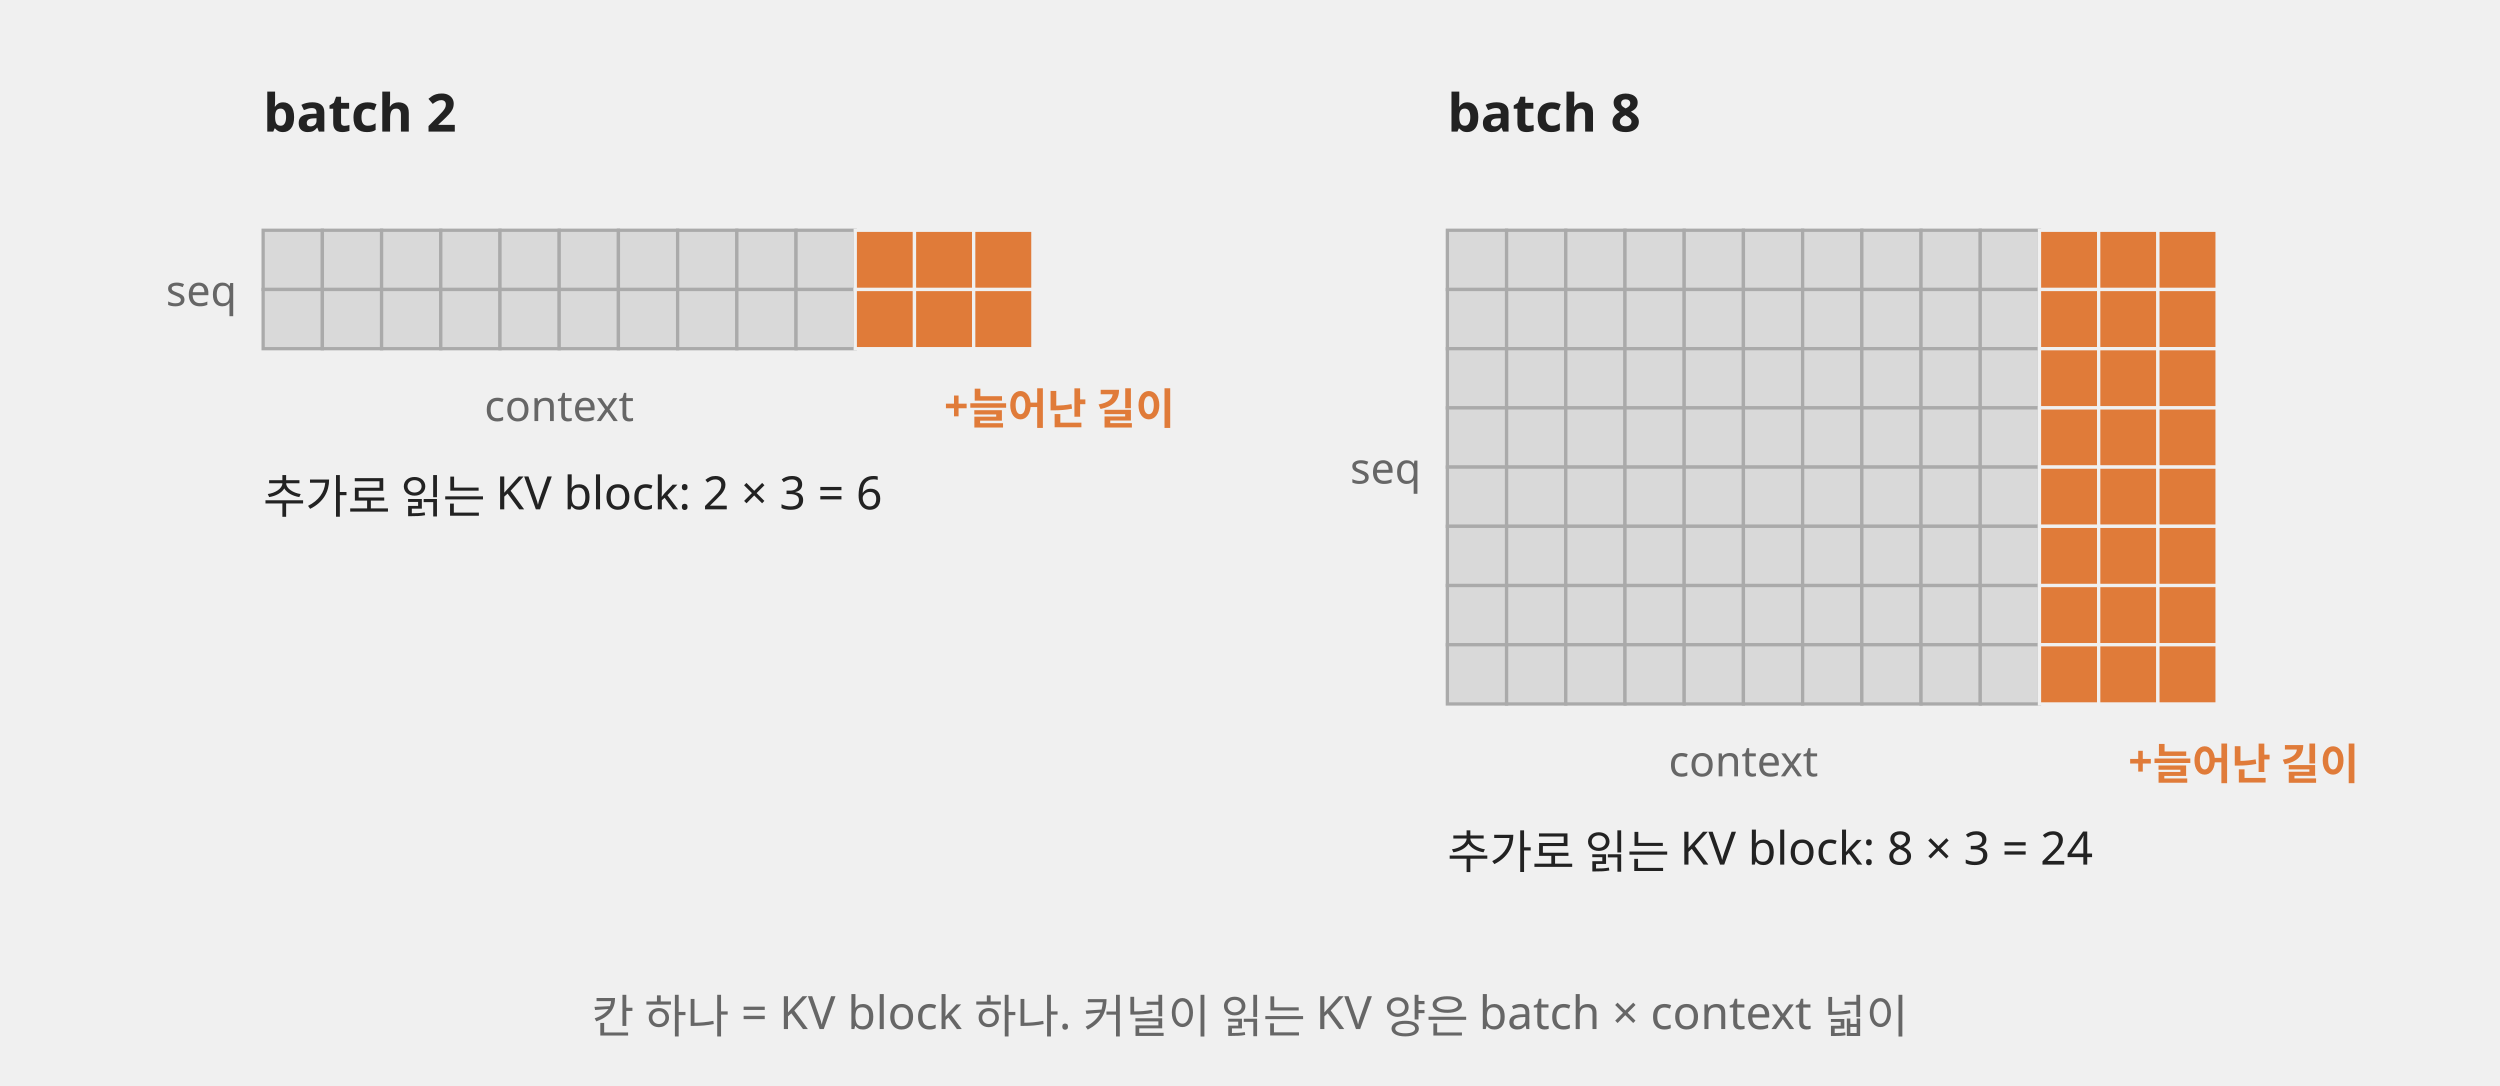
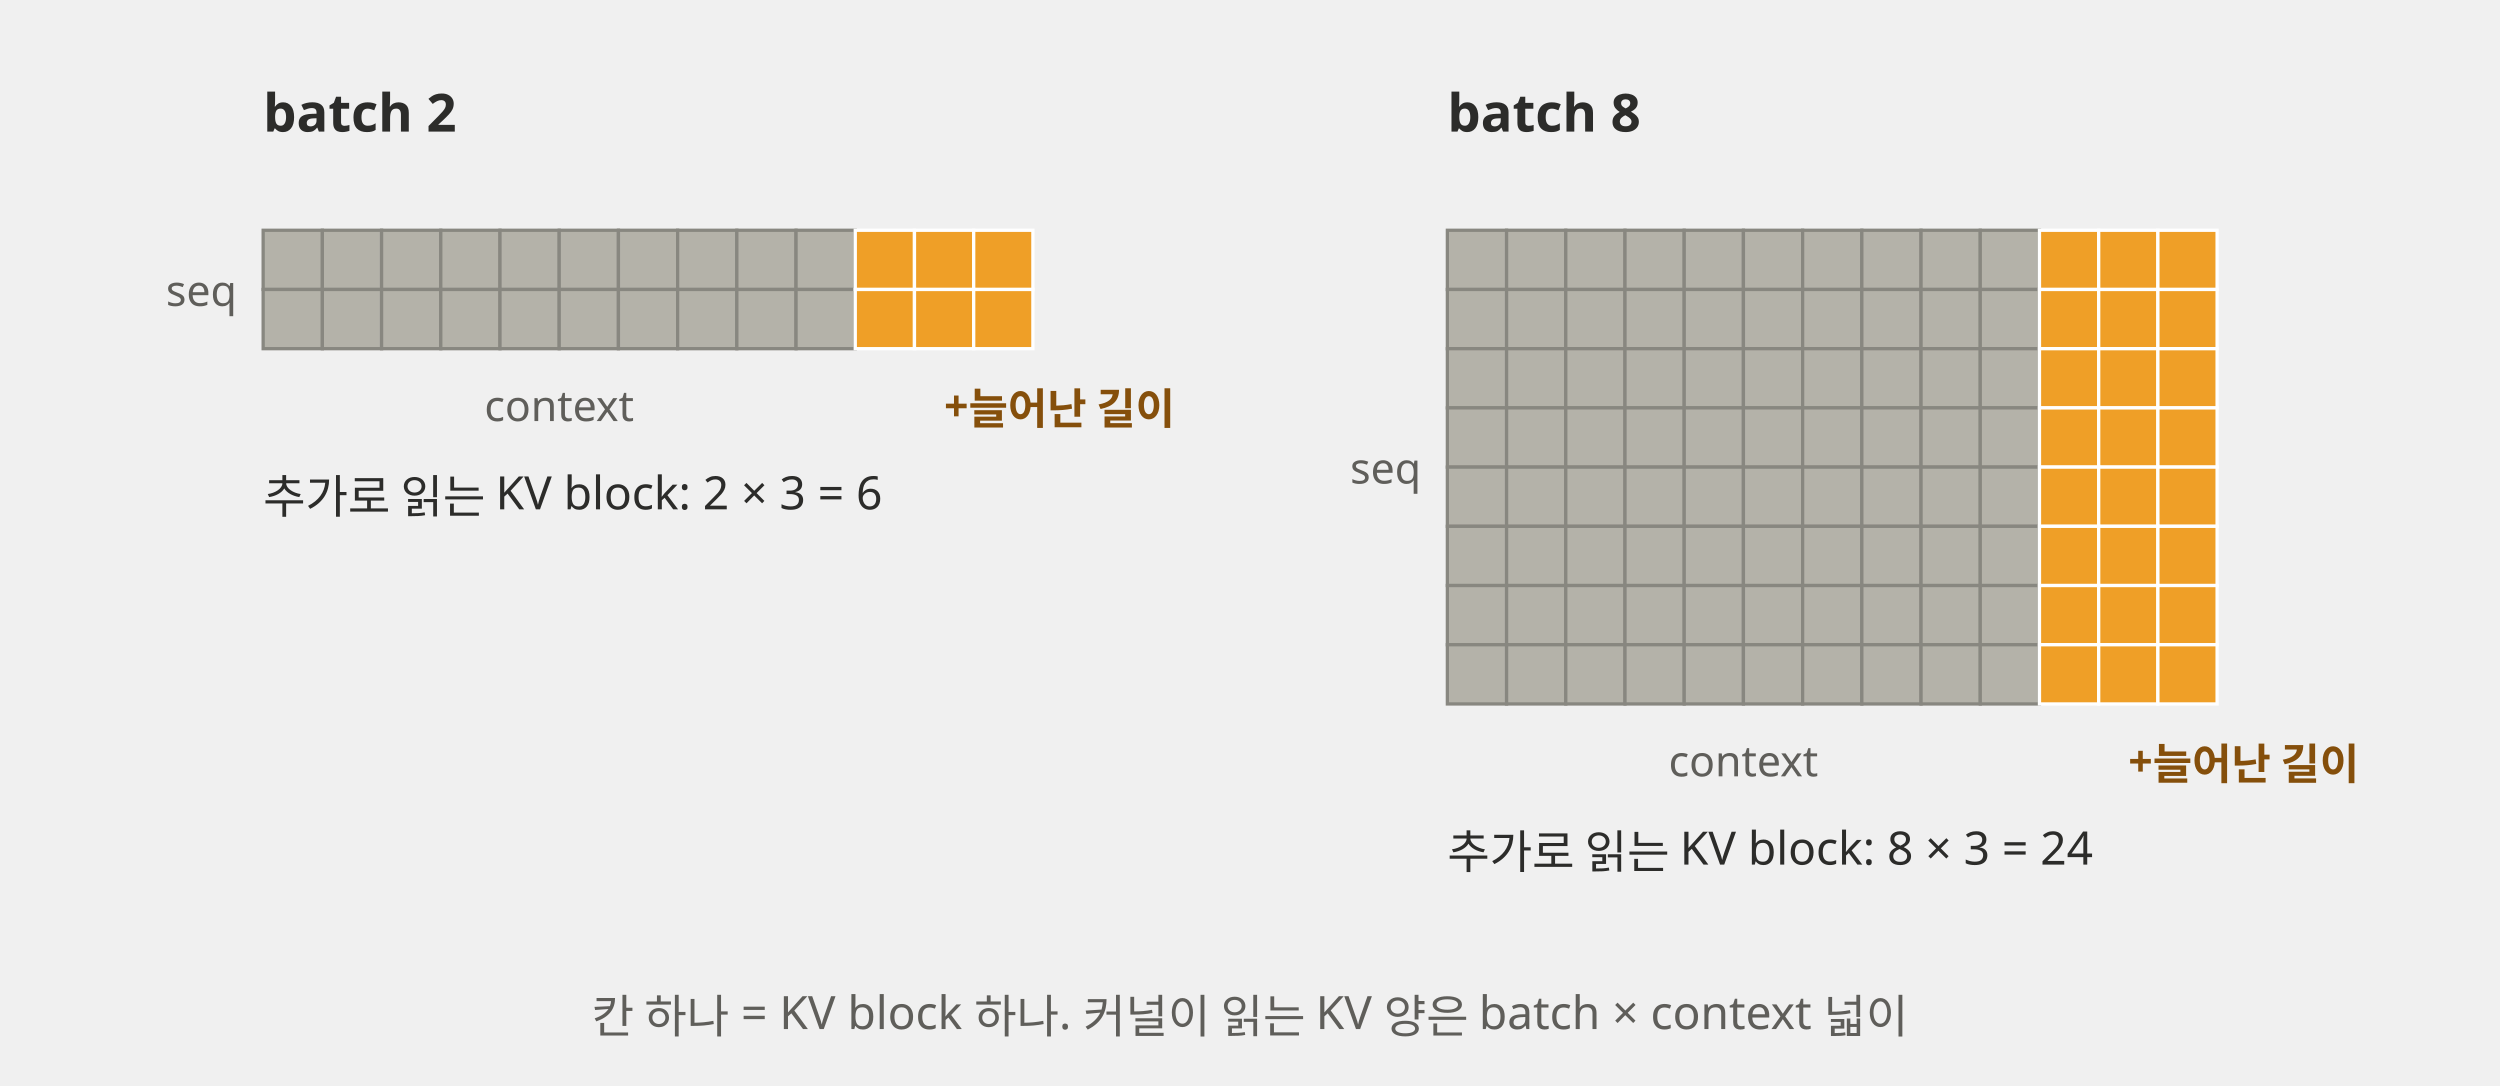
<svg xmlns="http://www.w3.org/2000/svg" viewBox="0 0 760 330" role="img" aria-label="context가 같은 길이만큼 늘 때 batch 2는 KV block 6개, batch 8은 24개를 더 읽는다">
  <defs>
    <pattern id="hatch" width="6" height="6" patternUnits="userSpaceOnUse" patternTransform="rotate(45)">
-       <line x1="0" y1="0" x2="0" y2="6" stroke="#bbb" stroke-width="2" />
+       <line x1="0" y1="0" x2="0" y2="6" stroke="#B4B2A9" stroke-width="2" />
    </pattern>
  </defs>
-   <style>text{font-family: 'Pretendard', 'Apple SD Gothic Neo', 'Noto Sans KR', 'Segoe UI', system-ui, -apple-system, sans-serif;fill:#222} .sub{fill:#666}</style>
+   <style>text{font-family: 'Pretendard', 'Apple SD Gothic Neo', 'Noto Sans KR', 'Segoe UI', system-ui, -apple-system, sans-serif;fill:#2C2C2A} .sub{fill:#5F5E5A}</style>
  <text x="80" y="40" font-size="16" text-anchor="start" font-weight="bold">batch 2</text>
-   <rect x="80" y="70" width="18" height="18" fill="#d9d9d9" stroke="#aaa" stroke-width="1" />
-   <rect x="98" y="70" width="18" height="18" fill="#d9d9d9" stroke="#aaa" stroke-width="1" />
-   <rect x="116" y="70" width="18" height="18" fill="#d9d9d9" stroke="#aaa" stroke-width="1" />
-   <rect x="134" y="70" width="18" height="18" fill="#d9d9d9" stroke="#aaa" stroke-width="1" />
-   <rect x="152" y="70" width="18" height="18" fill="#d9d9d9" stroke="#aaa" stroke-width="1" />
-   <rect x="170" y="70" width="18" height="18" fill="#d9d9d9" stroke="#aaa" stroke-width="1" />
-   <rect x="188" y="70" width="18" height="18" fill="#d9d9d9" stroke="#aaa" stroke-width="1" />
-   <rect x="206" y="70" width="18" height="18" fill="#d9d9d9" stroke="#aaa" stroke-width="1" />
-   <rect x="224" y="70" width="18" height="18" fill="#d9d9d9" stroke="#aaa" stroke-width="1" />
-   <rect x="242" y="70" width="18" height="18" fill="#d9d9d9" stroke="#aaa" stroke-width="1" />
-   <rect x="80" y="88" width="18" height="18" fill="#d9d9d9" stroke="#aaa" stroke-width="1" />
-   <rect x="98" y="88" width="18" height="18" fill="#d9d9d9" stroke="#aaa" stroke-width="1" />
-   <rect x="116" y="88" width="18" height="18" fill="#d9d9d9" stroke="#aaa" stroke-width="1" />
-   <rect x="134" y="88" width="18" height="18" fill="#d9d9d9" stroke="#aaa" stroke-width="1" />
-   <rect x="152" y="88" width="18" height="18" fill="#d9d9d9" stroke="#aaa" stroke-width="1" />
-   <rect x="170" y="88" width="18" height="18" fill="#d9d9d9" stroke="#aaa" stroke-width="1" />
-   <rect x="188" y="88" width="18" height="18" fill="#d9d9d9" stroke="#aaa" stroke-width="1" />
-   <rect x="206" y="88" width="18" height="18" fill="#d9d9d9" stroke="#aaa" stroke-width="1" />
-   <rect x="224" y="88" width="18" height="18" fill="#d9d9d9" stroke="#aaa" stroke-width="1" />
-   <rect x="242" y="88" width="18" height="18" fill="#d9d9d9" stroke="#aaa" stroke-width="1" />
-   <rect x="260" y="70" width="18" height="18" fill="#e07b39" stroke="#f0f0f0" stroke-width="1" />
-   <rect x="278" y="70" width="18" height="18" fill="#e07b39" stroke="#f0f0f0" stroke-width="1" />
-   <rect x="296" y="70" width="18" height="18" fill="#e07b39" stroke="#f0f0f0" stroke-width="1" />
-   <rect x="260" y="88" width="18" height="18" fill="#e07b39" stroke="#f0f0f0" stroke-width="1" />
-   <rect x="278" y="88" width="18" height="18" fill="#e07b39" stroke="#f0f0f0" stroke-width="1" />
-   <rect x="296" y="88" width="18" height="18" fill="#e07b39" stroke="#f0f0f0" stroke-width="1" />
+   <rect x="80" y="70" width="18" height="18" fill="#B4B2A9" stroke="#888780" stroke-width="1" />
+   <rect x="98" y="70" width="18" height="18" fill="#B4B2A9" stroke="#888780" stroke-width="1" />
+   <rect x="116" y="70" width="18" height="18" fill="#B4B2A9" stroke="#888780" stroke-width="1" />
+   <rect x="134" y="70" width="18" height="18" fill="#B4B2A9" stroke="#888780" stroke-width="1" />
+   <rect x="152" y="70" width="18" height="18" fill="#B4B2A9" stroke="#888780" stroke-width="1" />
+   <rect x="170" y="70" width="18" height="18" fill="#B4B2A9" stroke="#888780" stroke-width="1" />
+   <rect x="188" y="70" width="18" height="18" fill="#B4B2A9" stroke="#888780" stroke-width="1" />
+   <rect x="206" y="70" width="18" height="18" fill="#B4B2A9" stroke="#888780" stroke-width="1" />
+   <rect x="224" y="70" width="18" height="18" fill="#B4B2A9" stroke="#888780" stroke-width="1" />
+   <rect x="242" y="70" width="18" height="18" fill="#B4B2A9" stroke="#888780" stroke-width="1" />
+   <rect x="80" y="88" width="18" height="18" fill="#B4B2A9" stroke="#888780" stroke-width="1" />
+   <rect x="98" y="88" width="18" height="18" fill="#B4B2A9" stroke="#888780" stroke-width="1" />
+   <rect x="116" y="88" width="18" height="18" fill="#B4B2A9" stroke="#888780" stroke-width="1" />
+   <rect x="134" y="88" width="18" height="18" fill="#B4B2A9" stroke="#888780" stroke-width="1" />
+   <rect x="152" y="88" width="18" height="18" fill="#B4B2A9" stroke="#888780" stroke-width="1" />
+   <rect x="170" y="88" width="18" height="18" fill="#B4B2A9" stroke="#888780" stroke-width="1" />
+   <rect x="188" y="88" width="18" height="18" fill="#B4B2A9" stroke="#888780" stroke-width="1" />
+   <rect x="206" y="88" width="18" height="18" fill="#B4B2A9" stroke="#888780" stroke-width="1" />
+   <rect x="224" y="88" width="18" height="18" fill="#B4B2A9" stroke="#888780" stroke-width="1" />
+   <rect x="242" y="88" width="18" height="18" fill="#B4B2A9" stroke="#888780" stroke-width="1" />
+   <rect x="260" y="70" width="18" height="18" fill="#EF9F27" stroke="#FFFFFF" stroke-width="1" />
+   <rect x="278" y="70" width="18" height="18" fill="#EF9F27" stroke="#FFFFFF" stroke-width="1" />
+   <rect x="296" y="70" width="18" height="18" fill="#EF9F27" stroke="#FFFFFF" stroke-width="1" />
+   <rect x="260" y="88" width="18" height="18" fill="#EF9F27" stroke="#FFFFFF" stroke-width="1" />
+   <rect x="278" y="88" width="18" height="18" fill="#EF9F27" stroke="#FFFFFF" stroke-width="1" />
+   <rect x="296" y="88" width="18" height="18" fill="#EF9F27" stroke="#FFFFFF" stroke-width="1" />
  <text class="sub" x="72" y="93.0" font-size="13" text-anchor="end">seq</text>
  <text class="sub" x="170.0" y="128" font-size="13" text-anchor="middle">context</text>
-   <text x="287.0" y="128" font-size="13" text-anchor="start" font-weight="bold" style="fill:#e07b39">+늘어난 길이</text>
+   <text x="287.0" y="128" font-size="13" text-anchor="start" font-weight="bold" style="fill:#854F0B">+늘어난 길이</text>
  <text x="80" y="156" font-size="14" text-anchor="start">추가로 읽는 KV block: 2 × 3 = 6</text>
  <text x="440" y="40" font-size="16" text-anchor="start" font-weight="bold">batch 8</text>
-   <rect x="440" y="70" width="18" height="18" fill="#d9d9d9" stroke="#aaa" stroke-width="1" />
-   <rect x="458" y="70" width="18" height="18" fill="#d9d9d9" stroke="#aaa" stroke-width="1" />
-   <rect x="476" y="70" width="18" height="18" fill="#d9d9d9" stroke="#aaa" stroke-width="1" />
-   <rect x="494" y="70" width="18" height="18" fill="#d9d9d9" stroke="#aaa" stroke-width="1" />
-   <rect x="512" y="70" width="18" height="18" fill="#d9d9d9" stroke="#aaa" stroke-width="1" />
-   <rect x="530" y="70" width="18" height="18" fill="#d9d9d9" stroke="#aaa" stroke-width="1" />
-   <rect x="548" y="70" width="18" height="18" fill="#d9d9d9" stroke="#aaa" stroke-width="1" />
-   <rect x="566" y="70" width="18" height="18" fill="#d9d9d9" stroke="#aaa" stroke-width="1" />
-   <rect x="584" y="70" width="18" height="18" fill="#d9d9d9" stroke="#aaa" stroke-width="1" />
-   <rect x="602" y="70" width="18" height="18" fill="#d9d9d9" stroke="#aaa" stroke-width="1" />
-   <rect x="440" y="88" width="18" height="18" fill="#d9d9d9" stroke="#aaa" stroke-width="1" />
-   <rect x="458" y="88" width="18" height="18" fill="#d9d9d9" stroke="#aaa" stroke-width="1" />
-   <rect x="476" y="88" width="18" height="18" fill="#d9d9d9" stroke="#aaa" stroke-width="1" />
-   <rect x="494" y="88" width="18" height="18" fill="#d9d9d9" stroke="#aaa" stroke-width="1" />
-   <rect x="512" y="88" width="18" height="18" fill="#d9d9d9" stroke="#aaa" stroke-width="1" />
-   <rect x="530" y="88" width="18" height="18" fill="#d9d9d9" stroke="#aaa" stroke-width="1" />
-   <rect x="548" y="88" width="18" height="18" fill="#d9d9d9" stroke="#aaa" stroke-width="1" />
-   <rect x="566" y="88" width="18" height="18" fill="#d9d9d9" stroke="#aaa" stroke-width="1" />
-   <rect x="584" y="88" width="18" height="18" fill="#d9d9d9" stroke="#aaa" stroke-width="1" />
-   <rect x="602" y="88" width="18" height="18" fill="#d9d9d9" stroke="#aaa" stroke-width="1" />
-   <rect x="440" y="106" width="18" height="18" fill="#d9d9d9" stroke="#aaa" stroke-width="1" />
-   <rect x="458" y="106" width="18" height="18" fill="#d9d9d9" stroke="#aaa" stroke-width="1" />
-   <rect x="476" y="106" width="18" height="18" fill="#d9d9d9" stroke="#aaa" stroke-width="1" />
-   <rect x="494" y="106" width="18" height="18" fill="#d9d9d9" stroke="#aaa" stroke-width="1" />
-   <rect x="512" y="106" width="18" height="18" fill="#d9d9d9" stroke="#aaa" stroke-width="1" />
-   <rect x="530" y="106" width="18" height="18" fill="#d9d9d9" stroke="#aaa" stroke-width="1" />
-   <rect x="548" y="106" width="18" height="18" fill="#d9d9d9" stroke="#aaa" stroke-width="1" />
-   <rect x="566" y="106" width="18" height="18" fill="#d9d9d9" stroke="#aaa" stroke-width="1" />
-   <rect x="584" y="106" width="18" height="18" fill="#d9d9d9" stroke="#aaa" stroke-width="1" />
-   <rect x="602" y="106" width="18" height="18" fill="#d9d9d9" stroke="#aaa" stroke-width="1" />
-   <rect x="440" y="124" width="18" height="18" fill="#d9d9d9" stroke="#aaa" stroke-width="1" />
-   <rect x="458" y="124" width="18" height="18" fill="#d9d9d9" stroke="#aaa" stroke-width="1" />
-   <rect x="476" y="124" width="18" height="18" fill="#d9d9d9" stroke="#aaa" stroke-width="1" />
-   <rect x="494" y="124" width="18" height="18" fill="#d9d9d9" stroke="#aaa" stroke-width="1" />
-   <rect x="512" y="124" width="18" height="18" fill="#d9d9d9" stroke="#aaa" stroke-width="1" />
-   <rect x="530" y="124" width="18" height="18" fill="#d9d9d9" stroke="#aaa" stroke-width="1" />
-   <rect x="548" y="124" width="18" height="18" fill="#d9d9d9" stroke="#aaa" stroke-width="1" />
-   <rect x="566" y="124" width="18" height="18" fill="#d9d9d9" stroke="#aaa" stroke-width="1" />
-   <rect x="584" y="124" width="18" height="18" fill="#d9d9d9" stroke="#aaa" stroke-width="1" />
-   <rect x="602" y="124" width="18" height="18" fill="#d9d9d9" stroke="#aaa" stroke-width="1" />
-   <rect x="440" y="142" width="18" height="18" fill="#d9d9d9" stroke="#aaa" stroke-width="1" />
-   <rect x="458" y="142" width="18" height="18" fill="#d9d9d9" stroke="#aaa" stroke-width="1" />
-   <rect x="476" y="142" width="18" height="18" fill="#d9d9d9" stroke="#aaa" stroke-width="1" />
-   <rect x="494" y="142" width="18" height="18" fill="#d9d9d9" stroke="#aaa" stroke-width="1" />
-   <rect x="512" y="142" width="18" height="18" fill="#d9d9d9" stroke="#aaa" stroke-width="1" />
-   <rect x="530" y="142" width="18" height="18" fill="#d9d9d9" stroke="#aaa" stroke-width="1" />
-   <rect x="548" y="142" width="18" height="18" fill="#d9d9d9" stroke="#aaa" stroke-width="1" />
-   <rect x="566" y="142" width="18" height="18" fill="#d9d9d9" stroke="#aaa" stroke-width="1" />
-   <rect x="584" y="142" width="18" height="18" fill="#d9d9d9" stroke="#aaa" stroke-width="1" />
-   <rect x="602" y="142" width="18" height="18" fill="#d9d9d9" stroke="#aaa" stroke-width="1" />
-   <rect x="440" y="160" width="18" height="18" fill="#d9d9d9" stroke="#aaa" stroke-width="1" />
-   <rect x="458" y="160" width="18" height="18" fill="#d9d9d9" stroke="#aaa" stroke-width="1" />
-   <rect x="476" y="160" width="18" height="18" fill="#d9d9d9" stroke="#aaa" stroke-width="1" />
-   <rect x="494" y="160" width="18" height="18" fill="#d9d9d9" stroke="#aaa" stroke-width="1" />
-   <rect x="512" y="160" width="18" height="18" fill="#d9d9d9" stroke="#aaa" stroke-width="1" />
-   <rect x="530" y="160" width="18" height="18" fill="#d9d9d9" stroke="#aaa" stroke-width="1" />
-   <rect x="548" y="160" width="18" height="18" fill="#d9d9d9" stroke="#aaa" stroke-width="1" />
-   <rect x="566" y="160" width="18" height="18" fill="#d9d9d9" stroke="#aaa" stroke-width="1" />
-   <rect x="584" y="160" width="18" height="18" fill="#d9d9d9" stroke="#aaa" stroke-width="1" />
-   <rect x="602" y="160" width="18" height="18" fill="#d9d9d9" stroke="#aaa" stroke-width="1" />
-   <rect x="440" y="178" width="18" height="18" fill="#d9d9d9" stroke="#aaa" stroke-width="1" />
-   <rect x="458" y="178" width="18" height="18" fill="#d9d9d9" stroke="#aaa" stroke-width="1" />
-   <rect x="476" y="178" width="18" height="18" fill="#d9d9d9" stroke="#aaa" stroke-width="1" />
-   <rect x="494" y="178" width="18" height="18" fill="#d9d9d9" stroke="#aaa" stroke-width="1" />
-   <rect x="512" y="178" width="18" height="18" fill="#d9d9d9" stroke="#aaa" stroke-width="1" />
-   <rect x="530" y="178" width="18" height="18" fill="#d9d9d9" stroke="#aaa" stroke-width="1" />
-   <rect x="548" y="178" width="18" height="18" fill="#d9d9d9" stroke="#aaa" stroke-width="1" />
-   <rect x="566" y="178" width="18" height="18" fill="#d9d9d9" stroke="#aaa" stroke-width="1" />
-   <rect x="584" y="178" width="18" height="18" fill="#d9d9d9" stroke="#aaa" stroke-width="1" />
-   <rect x="602" y="178" width="18" height="18" fill="#d9d9d9" stroke="#aaa" stroke-width="1" />
-   <rect x="440" y="196" width="18" height="18" fill="#d9d9d9" stroke="#aaa" stroke-width="1" />
-   <rect x="458" y="196" width="18" height="18" fill="#d9d9d9" stroke="#aaa" stroke-width="1" />
-   <rect x="476" y="196" width="18" height="18" fill="#d9d9d9" stroke="#aaa" stroke-width="1" />
-   <rect x="494" y="196" width="18" height="18" fill="#d9d9d9" stroke="#aaa" stroke-width="1" />
-   <rect x="512" y="196" width="18" height="18" fill="#d9d9d9" stroke="#aaa" stroke-width="1" />
-   <rect x="530" y="196" width="18" height="18" fill="#d9d9d9" stroke="#aaa" stroke-width="1" />
-   <rect x="548" y="196" width="18" height="18" fill="#d9d9d9" stroke="#aaa" stroke-width="1" />
-   <rect x="566" y="196" width="18" height="18" fill="#d9d9d9" stroke="#aaa" stroke-width="1" />
-   <rect x="584" y="196" width="18" height="18" fill="#d9d9d9" stroke="#aaa" stroke-width="1" />
-   <rect x="602" y="196" width="18" height="18" fill="#d9d9d9" stroke="#aaa" stroke-width="1" />
-   <rect x="620" y="70" width="18" height="18" fill="#e07b39" stroke="#f0f0f0" stroke-width="1" />
-   <rect x="638" y="70" width="18" height="18" fill="#e07b39" stroke="#f0f0f0" stroke-width="1" />
-   <rect x="656" y="70" width="18" height="18" fill="#e07b39" stroke="#f0f0f0" stroke-width="1" />
-   <rect x="620" y="88" width="18" height="18" fill="#e07b39" stroke="#f0f0f0" stroke-width="1" />
-   <rect x="638" y="88" width="18" height="18" fill="#e07b39" stroke="#f0f0f0" stroke-width="1" />
-   <rect x="656" y="88" width="18" height="18" fill="#e07b39" stroke="#f0f0f0" stroke-width="1" />
-   <rect x="620" y="106" width="18" height="18" fill="#e07b39" stroke="#f0f0f0" stroke-width="1" />
-   <rect x="638" y="106" width="18" height="18" fill="#e07b39" stroke="#f0f0f0" stroke-width="1" />
-   <rect x="656" y="106" width="18" height="18" fill="#e07b39" stroke="#f0f0f0" stroke-width="1" />
-   <rect x="620" y="124" width="18" height="18" fill="#e07b39" stroke="#f0f0f0" stroke-width="1" />
-   <rect x="638" y="124" width="18" height="18" fill="#e07b39" stroke="#f0f0f0" stroke-width="1" />
-   <rect x="656" y="124" width="18" height="18" fill="#e07b39" stroke="#f0f0f0" stroke-width="1" />
-   <rect x="620" y="142" width="18" height="18" fill="#e07b39" stroke="#f0f0f0" stroke-width="1" />
-   <rect x="638" y="142" width="18" height="18" fill="#e07b39" stroke="#f0f0f0" stroke-width="1" />
-   <rect x="656" y="142" width="18" height="18" fill="#e07b39" stroke="#f0f0f0" stroke-width="1" />
-   <rect x="620" y="160" width="18" height="18" fill="#e07b39" stroke="#f0f0f0" stroke-width="1" />
-   <rect x="638" y="160" width="18" height="18" fill="#e07b39" stroke="#f0f0f0" stroke-width="1" />
-   <rect x="656" y="160" width="18" height="18" fill="#e07b39" stroke="#f0f0f0" stroke-width="1" />
-   <rect x="620" y="178" width="18" height="18" fill="#e07b39" stroke="#f0f0f0" stroke-width="1" />
-   <rect x="638" y="178" width="18" height="18" fill="#e07b39" stroke="#f0f0f0" stroke-width="1" />
-   <rect x="656" y="178" width="18" height="18" fill="#e07b39" stroke="#f0f0f0" stroke-width="1" />
-   <rect x="620" y="196" width="18" height="18" fill="#e07b39" stroke="#f0f0f0" stroke-width="1" />
-   <rect x="638" y="196" width="18" height="18" fill="#e07b39" stroke="#f0f0f0" stroke-width="1" />
-   <rect x="656" y="196" width="18" height="18" fill="#e07b39" stroke="#f0f0f0" stroke-width="1" />
+   <rect x="440" y="70" width="18" height="18" fill="#B4B2A9" stroke="#888780" stroke-width="1" />
+   <rect x="458" y="70" width="18" height="18" fill="#B4B2A9" stroke="#888780" stroke-width="1" />
+   <rect x="476" y="70" width="18" height="18" fill="#B4B2A9" stroke="#888780" stroke-width="1" />
+   <rect x="494" y="70" width="18" height="18" fill="#B4B2A9" stroke="#888780" stroke-width="1" />
+   <rect x="512" y="70" width="18" height="18" fill="#B4B2A9" stroke="#888780" stroke-width="1" />
+   <rect x="530" y="70" width="18" height="18" fill="#B4B2A9" stroke="#888780" stroke-width="1" />
+   <rect x="548" y="70" width="18" height="18" fill="#B4B2A9" stroke="#888780" stroke-width="1" />
+   <rect x="566" y="70" width="18" height="18" fill="#B4B2A9" stroke="#888780" stroke-width="1" />
+   <rect x="584" y="70" width="18" height="18" fill="#B4B2A9" stroke="#888780" stroke-width="1" />
+   <rect x="602" y="70" width="18" height="18" fill="#B4B2A9" stroke="#888780" stroke-width="1" />
+   <rect x="440" y="88" width="18" height="18" fill="#B4B2A9" stroke="#888780" stroke-width="1" />
+   <rect x="458" y="88" width="18" height="18" fill="#B4B2A9" stroke="#888780" stroke-width="1" />
+   <rect x="476" y="88" width="18" height="18" fill="#B4B2A9" stroke="#888780" stroke-width="1" />
+   <rect x="494" y="88" width="18" height="18" fill="#B4B2A9" stroke="#888780" stroke-width="1" />
+   <rect x="512" y="88" width="18" height="18" fill="#B4B2A9" stroke="#888780" stroke-width="1" />
+   <rect x="530" y="88" width="18" height="18" fill="#B4B2A9" stroke="#888780" stroke-width="1" />
+   <rect x="548" y="88" width="18" height="18" fill="#B4B2A9" stroke="#888780" stroke-width="1" />
+   <rect x="566" y="88" width="18" height="18" fill="#B4B2A9" stroke="#888780" stroke-width="1" />
+   <rect x="584" y="88" width="18" height="18" fill="#B4B2A9" stroke="#888780" stroke-width="1" />
+   <rect x="602" y="88" width="18" height="18" fill="#B4B2A9" stroke="#888780" stroke-width="1" />
+   <rect x="440" y="106" width="18" height="18" fill="#B4B2A9" stroke="#888780" stroke-width="1" />
+   <rect x="458" y="106" width="18" height="18" fill="#B4B2A9" stroke="#888780" stroke-width="1" />
+   <rect x="476" y="106" width="18" height="18" fill="#B4B2A9" stroke="#888780" stroke-width="1" />
+   <rect x="494" y="106" width="18" height="18" fill="#B4B2A9" stroke="#888780" stroke-width="1" />
+   <rect x="512" y="106" width="18" height="18" fill="#B4B2A9" stroke="#888780" stroke-width="1" />
+   <rect x="530" y="106" width="18" height="18" fill="#B4B2A9" stroke="#888780" stroke-width="1" />
+   <rect x="548" y="106" width="18" height="18" fill="#B4B2A9" stroke="#888780" stroke-width="1" />
+   <rect x="566" y="106" width="18" height="18" fill="#B4B2A9" stroke="#888780" stroke-width="1" />
+   <rect x="584" y="106" width="18" height="18" fill="#B4B2A9" stroke="#888780" stroke-width="1" />
+   <rect x="602" y="106" width="18" height="18" fill="#B4B2A9" stroke="#888780" stroke-width="1" />
+   <rect x="440" y="124" width="18" height="18" fill="#B4B2A9" stroke="#888780" stroke-width="1" />
+   <rect x="458" y="124" width="18" height="18" fill="#B4B2A9" stroke="#888780" stroke-width="1" />
+   <rect x="476" y="124" width="18" height="18" fill="#B4B2A9" stroke="#888780" stroke-width="1" />
+   <rect x="494" y="124" width="18" height="18" fill="#B4B2A9" stroke="#888780" stroke-width="1" />
+   <rect x="512" y="124" width="18" height="18" fill="#B4B2A9" stroke="#888780" stroke-width="1" />
+   <rect x="530" y="124" width="18" height="18" fill="#B4B2A9" stroke="#888780" stroke-width="1" />
+   <rect x="548" y="124" width="18" height="18" fill="#B4B2A9" stroke="#888780" stroke-width="1" />
+   <rect x="566" y="124" width="18" height="18" fill="#B4B2A9" stroke="#888780" stroke-width="1" />
+   <rect x="584" y="124" width="18" height="18" fill="#B4B2A9" stroke="#888780" stroke-width="1" />
+   <rect x="602" y="124" width="18" height="18" fill="#B4B2A9" stroke="#888780" stroke-width="1" />
+   <rect x="440" y="142" width="18" height="18" fill="#B4B2A9" stroke="#888780" stroke-width="1" />
+   <rect x="458" y="142" width="18" height="18" fill="#B4B2A9" stroke="#888780" stroke-width="1" />
+   <rect x="476" y="142" width="18" height="18" fill="#B4B2A9" stroke="#888780" stroke-width="1" />
+   <rect x="494" y="142" width="18" height="18" fill="#B4B2A9" stroke="#888780" stroke-width="1" />
+   <rect x="512" y="142" width="18" height="18" fill="#B4B2A9" stroke="#888780" stroke-width="1" />
+   <rect x="530" y="142" width="18" height="18" fill="#B4B2A9" stroke="#888780" stroke-width="1" />
+   <rect x="548" y="142" width="18" height="18" fill="#B4B2A9" stroke="#888780" stroke-width="1" />
+   <rect x="566" y="142" width="18" height="18" fill="#B4B2A9" stroke="#888780" stroke-width="1" />
+   <rect x="584" y="142" width="18" height="18" fill="#B4B2A9" stroke="#888780" stroke-width="1" />
+   <rect x="602" y="142" width="18" height="18" fill="#B4B2A9" stroke="#888780" stroke-width="1" />
+   <rect x="440" y="160" width="18" height="18" fill="#B4B2A9" stroke="#888780" stroke-width="1" />
+   <rect x="458" y="160" width="18" height="18" fill="#B4B2A9" stroke="#888780" stroke-width="1" />
+   <rect x="476" y="160" width="18" height="18" fill="#B4B2A9" stroke="#888780" stroke-width="1" />
+   <rect x="494" y="160" width="18" height="18" fill="#B4B2A9" stroke="#888780" stroke-width="1" />
+   <rect x="512" y="160" width="18" height="18" fill="#B4B2A9" stroke="#888780" stroke-width="1" />
+   <rect x="530" y="160" width="18" height="18" fill="#B4B2A9" stroke="#888780" stroke-width="1" />
+   <rect x="548" y="160" width="18" height="18" fill="#B4B2A9" stroke="#888780" stroke-width="1" />
+   <rect x="566" y="160" width="18" height="18" fill="#B4B2A9" stroke="#888780" stroke-width="1" />
+   <rect x="584" y="160" width="18" height="18" fill="#B4B2A9" stroke="#888780" stroke-width="1" />
+   <rect x="602" y="160" width="18" height="18" fill="#B4B2A9" stroke="#888780" stroke-width="1" />
+   <rect x="440" y="178" width="18" height="18" fill="#B4B2A9" stroke="#888780" stroke-width="1" />
+   <rect x="458" y="178" width="18" height="18" fill="#B4B2A9" stroke="#888780" stroke-width="1" />
+   <rect x="476" y="178" width="18" height="18" fill="#B4B2A9" stroke="#888780" stroke-width="1" />
+   <rect x="494" y="178" width="18" height="18" fill="#B4B2A9" stroke="#888780" stroke-width="1" />
+   <rect x="512" y="178" width="18" height="18" fill="#B4B2A9" stroke="#888780" stroke-width="1" />
+   <rect x="530" y="178" width="18" height="18" fill="#B4B2A9" stroke="#888780" stroke-width="1" />
+   <rect x="548" y="178" width="18" height="18" fill="#B4B2A9" stroke="#888780" stroke-width="1" />
+   <rect x="566" y="178" width="18" height="18" fill="#B4B2A9" stroke="#888780" stroke-width="1" />
+   <rect x="584" y="178" width="18" height="18" fill="#B4B2A9" stroke="#888780" stroke-width="1" />
+   <rect x="602" y="178" width="18" height="18" fill="#B4B2A9" stroke="#888780" stroke-width="1" />
+   <rect x="440" y="196" width="18" height="18" fill="#B4B2A9" stroke="#888780" stroke-width="1" />
+   <rect x="458" y="196" width="18" height="18" fill="#B4B2A9" stroke="#888780" stroke-width="1" />
+   <rect x="476" y="196" width="18" height="18" fill="#B4B2A9" stroke="#888780" stroke-width="1" />
+   <rect x="494" y="196" width="18" height="18" fill="#B4B2A9" stroke="#888780" stroke-width="1" />
+   <rect x="512" y="196" width="18" height="18" fill="#B4B2A9" stroke="#888780" stroke-width="1" />
+   <rect x="530" y="196" width="18" height="18" fill="#B4B2A9" stroke="#888780" stroke-width="1" />
+   <rect x="548" y="196" width="18" height="18" fill="#B4B2A9" stroke="#888780" stroke-width="1" />
+   <rect x="566" y="196" width="18" height="18" fill="#B4B2A9" stroke="#888780" stroke-width="1" />
+   <rect x="584" y="196" width="18" height="18" fill="#B4B2A9" stroke="#888780" stroke-width="1" />
+   <rect x="602" y="196" width="18" height="18" fill="#B4B2A9" stroke="#888780" stroke-width="1" />
+   <rect x="620" y="70" width="18" height="18" fill="#EF9F27" stroke="#FFFFFF" stroke-width="1" />
+   <rect x="638" y="70" width="18" height="18" fill="#EF9F27" stroke="#FFFFFF" stroke-width="1" />
+   <rect x="656" y="70" width="18" height="18" fill="#EF9F27" stroke="#FFFFFF" stroke-width="1" />
+   <rect x="620" y="88" width="18" height="18" fill="#EF9F27" stroke="#FFFFFF" stroke-width="1" />
+   <rect x="638" y="88" width="18" height="18" fill="#EF9F27" stroke="#FFFFFF" stroke-width="1" />
+   <rect x="656" y="88" width="18" height="18" fill="#EF9F27" stroke="#FFFFFF" stroke-width="1" />
+   <rect x="620" y="106" width="18" height="18" fill="#EF9F27" stroke="#FFFFFF" stroke-width="1" />
+   <rect x="638" y="106" width="18" height="18" fill="#EF9F27" stroke="#FFFFFF" stroke-width="1" />
+   <rect x="656" y="106" width="18" height="18" fill="#EF9F27" stroke="#FFFFFF" stroke-width="1" />
+   <rect x="620" y="124" width="18" height="18" fill="#EF9F27" stroke="#FFFFFF" stroke-width="1" />
+   <rect x="638" y="124" width="18" height="18" fill="#EF9F27" stroke="#FFFFFF" stroke-width="1" />
+   <rect x="656" y="124" width="18" height="18" fill="#EF9F27" stroke="#FFFFFF" stroke-width="1" />
+   <rect x="620" y="142" width="18" height="18" fill="#EF9F27" stroke="#FFFFFF" stroke-width="1" />
+   <rect x="638" y="142" width="18" height="18" fill="#EF9F27" stroke="#FFFFFF" stroke-width="1" />
+   <rect x="656" y="142" width="18" height="18" fill="#EF9F27" stroke="#FFFFFF" stroke-width="1" />
+   <rect x="620" y="160" width="18" height="18" fill="#EF9F27" stroke="#FFFFFF" stroke-width="1" />
+   <rect x="638" y="160" width="18" height="18" fill="#EF9F27" stroke="#FFFFFF" stroke-width="1" />
+   <rect x="656" y="160" width="18" height="18" fill="#EF9F27" stroke="#FFFFFF" stroke-width="1" />
+   <rect x="620" y="178" width="18" height="18" fill="#EF9F27" stroke="#FFFFFF" stroke-width="1" />
+   <rect x="638" y="178" width="18" height="18" fill="#EF9F27" stroke="#FFFFFF" stroke-width="1" />
+   <rect x="656" y="178" width="18" height="18" fill="#EF9F27" stroke="#FFFFFF" stroke-width="1" />
+   <rect x="620" y="196" width="18" height="18" fill="#EF9F27" stroke="#FFFFFF" stroke-width="1" />
+   <rect x="638" y="196" width="18" height="18" fill="#EF9F27" stroke="#FFFFFF" stroke-width="1" />
+   <rect x="656" y="196" width="18" height="18" fill="#EF9F27" stroke="#FFFFFF" stroke-width="1" />
  <text class="sub" x="432" y="147.0" font-size="13" text-anchor="end">seq</text>
  <text class="sub" x="530.0" y="236" font-size="13" text-anchor="middle">context</text>
-   <text x="647.0" y="236" font-size="13" text-anchor="start" font-weight="bold" style="fill:#e07b39">+늘어난 길이</text>
+   <text x="647.0" y="236" font-size="13" text-anchor="start" font-weight="bold" style="fill:#854F0B">+늘어난 길이</text>
  <text x="440" y="264" font-size="14" text-anchor="start">추가로 읽는 KV block: 8 × 3 = 24</text>
  <text class="sub" x="380.0" y="314" font-size="14" text-anchor="middle">칸 하나 = KV block 하나. 커널이 읽는 KV 양은 batch × context 넓이</text>
</svg>
